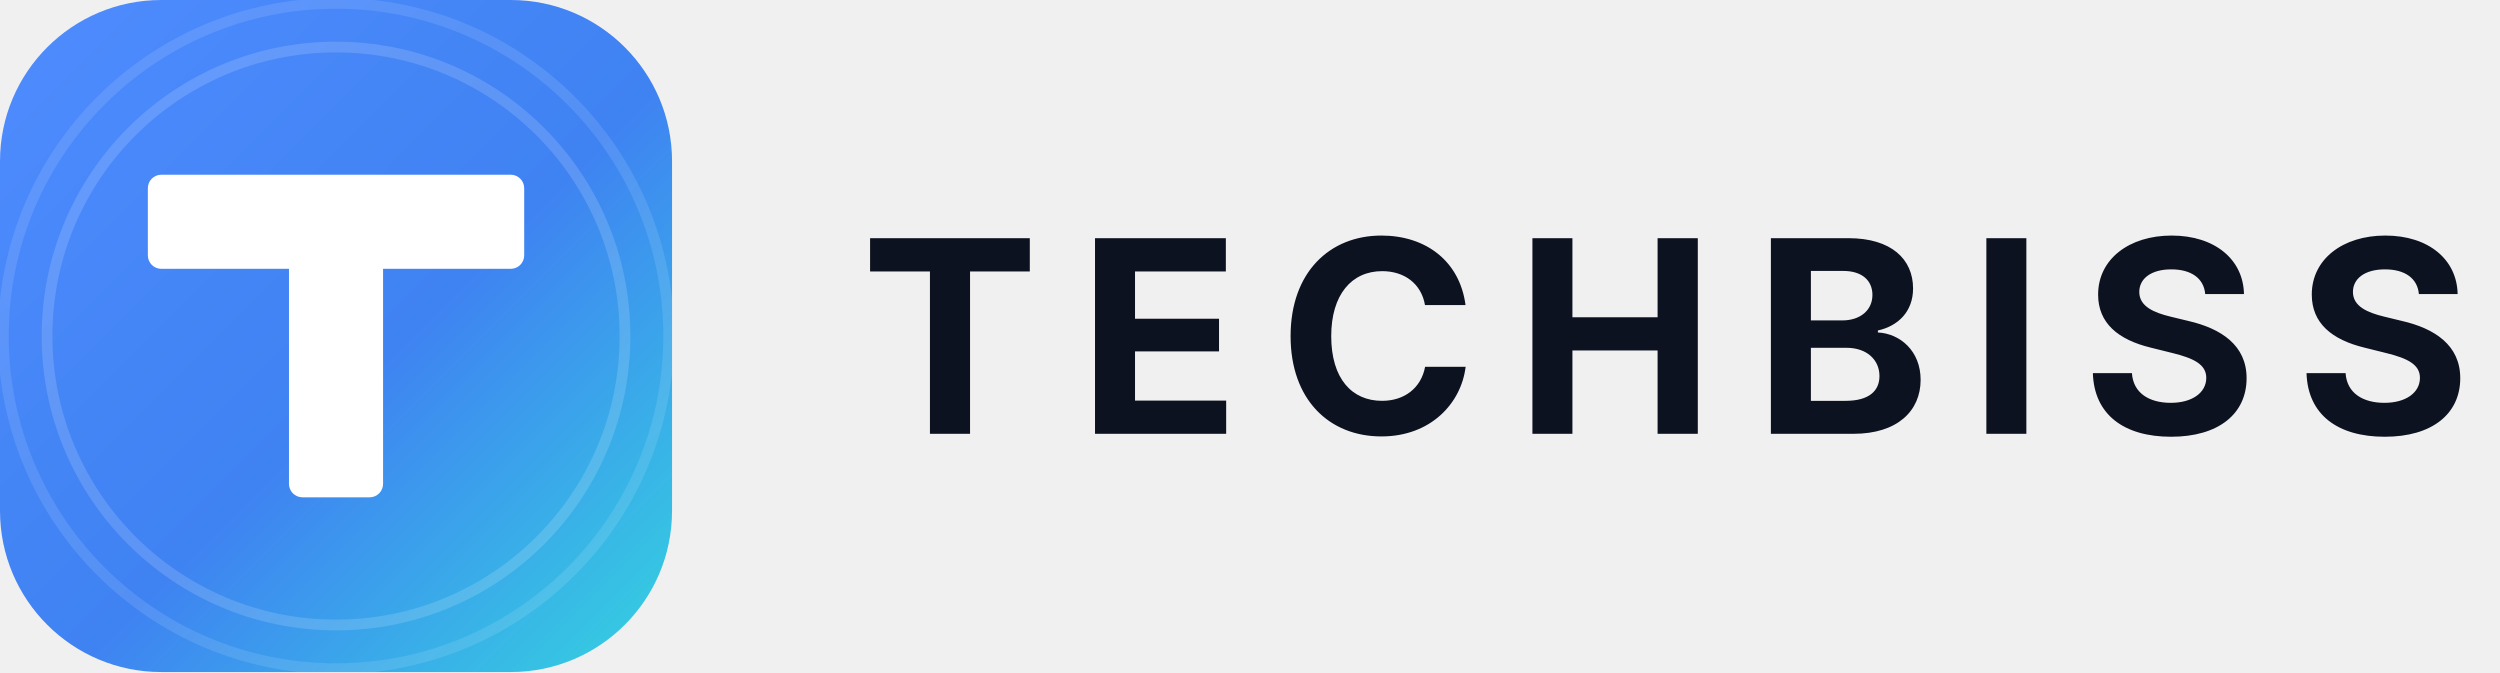
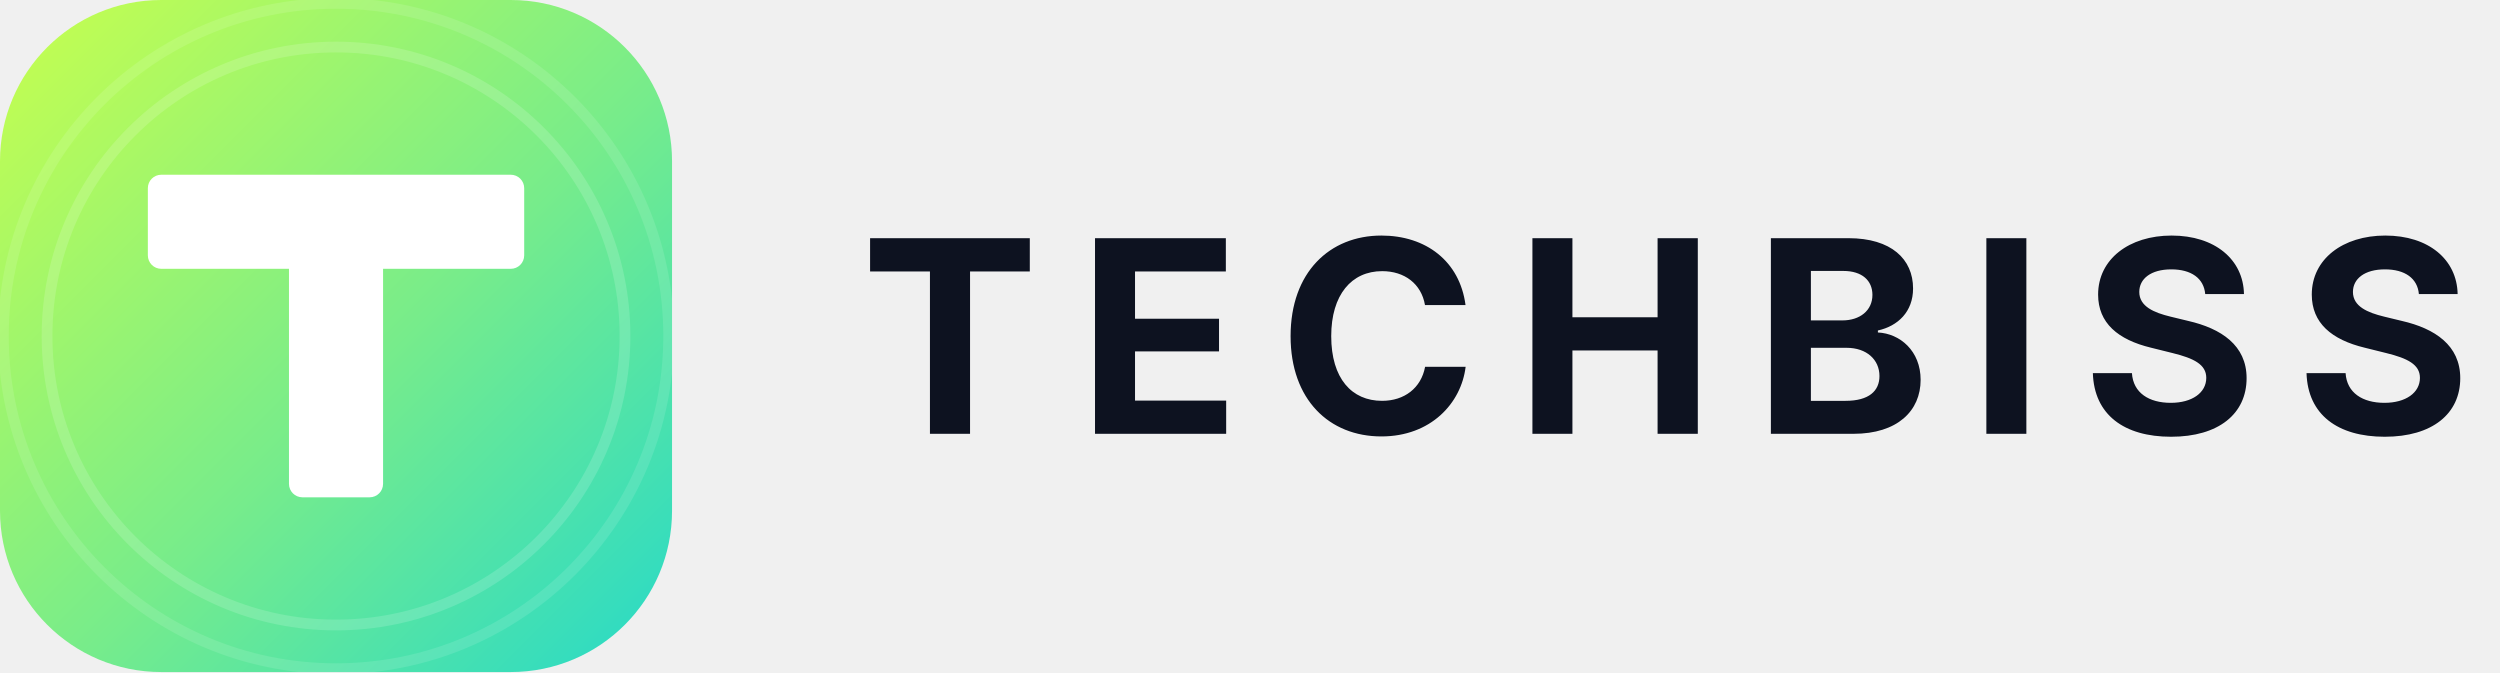
<svg xmlns="http://www.w3.org/2000/svg" viewBox="0 0 372 100" width="372" height="100" role="img" aria-label="TECHBISS">
  <defs>
    <linearGradient id="lTile" x1="0" y1="0" x2="1" y2="1">
-       <stop offset="0" stop-color="#4F8CFF" />
-       <stop offset="0.55" stop-color="#3F82F2" />
-       <stop offset="1" stop-color="#34D3E0" />
+       <stop offset="0" stop-color="#C8FF4D" />
+       <stop offset="0.55" stop-color="#77EC8B" />
+       <stop offset="1" stop-color="#26D9C9" />
    </linearGradient>
    <clipPath id="lClip">
      <rect width="100" height="100" rx="24" ry="24" />
    </clipPath>
  </defs>
  <rect width="100" height="100" rx="24" ry="24" fill="url(#lTile)" />
  <g clip-path="url(#lClip)" fill="none" stroke="#fff">
    <circle cx="50" cy="50" r="43" stroke-opacity="0.15" stroke-width="1.6" />
    <circle cx="50" cy="50" r="49.5" stroke-opacity="0.11" stroke-width="1.6" />
  </g>
  <g fill="#fff">
    <rect x="22" y="26" width="56" height="14" rx="2" />
    <rect x="43" y="38" width="14" height="36" rx="2" />
  </g>
  <text x="128" y="50" fill="#0D1220" dominant-baseline="central" font-family="Inter, -apple-system, BlinkMacSystemFont, 'Segoe UI', Roboto, Arial, sans-serif" font-size="40" font-weight="650" letter-spacing="5.6">TECHBISS</text>
</svg>
